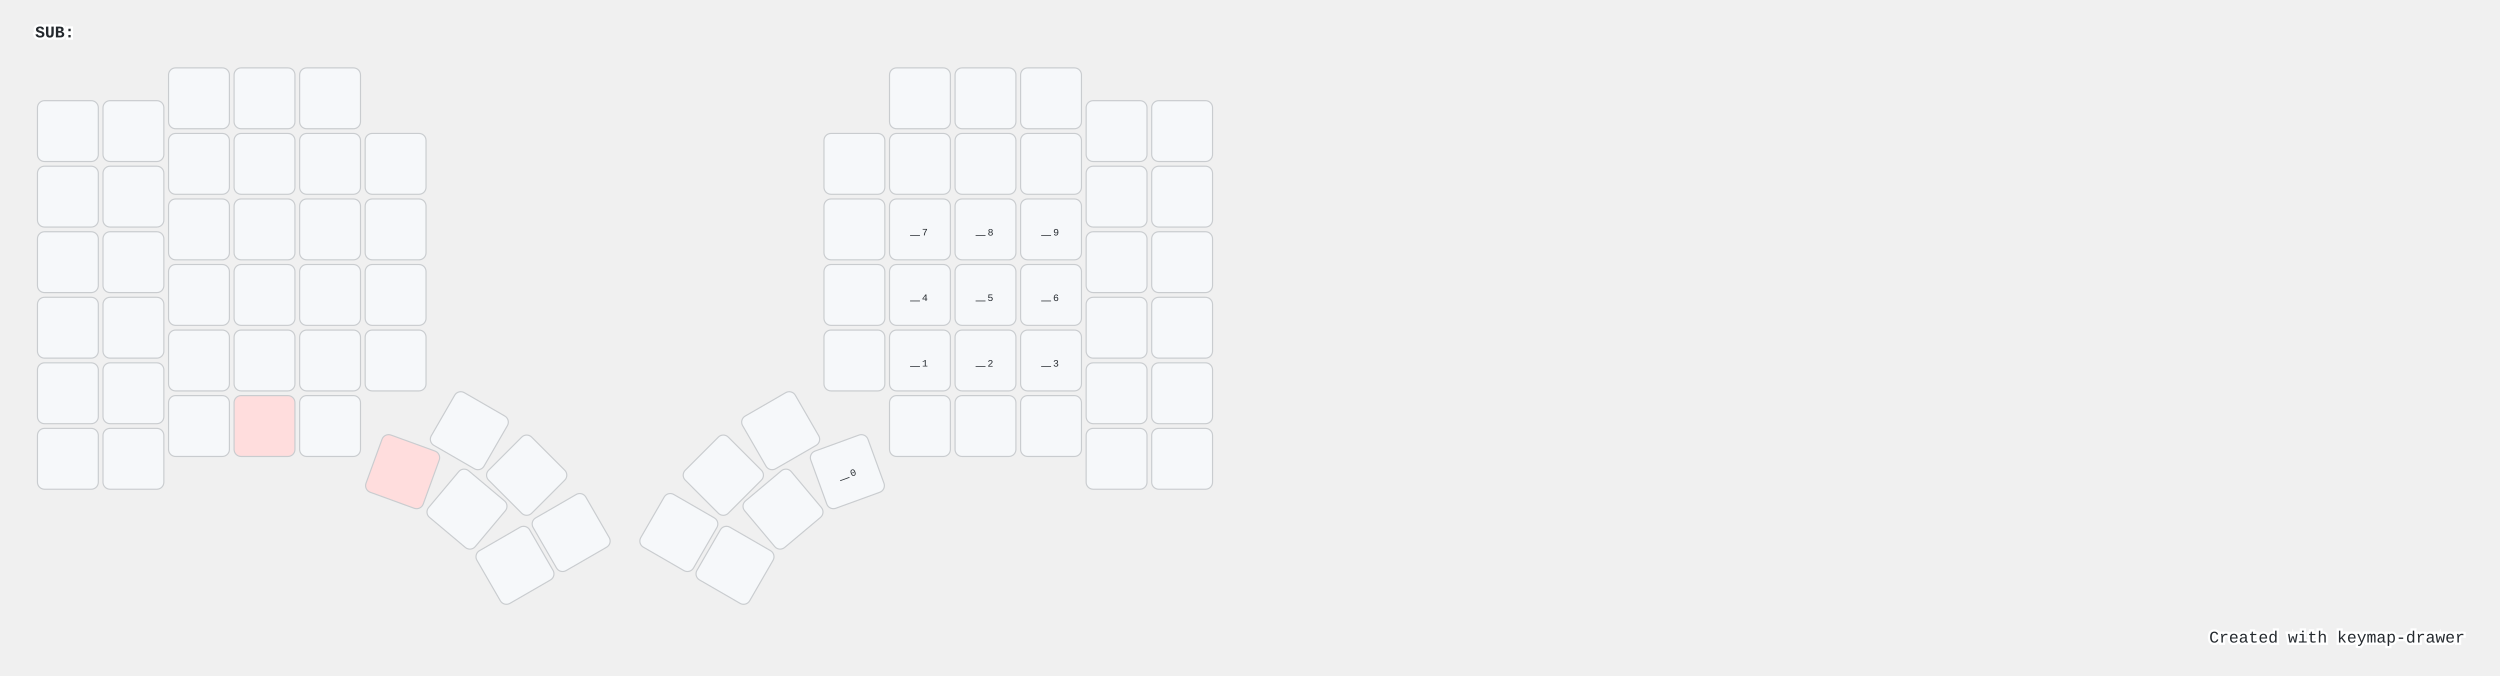
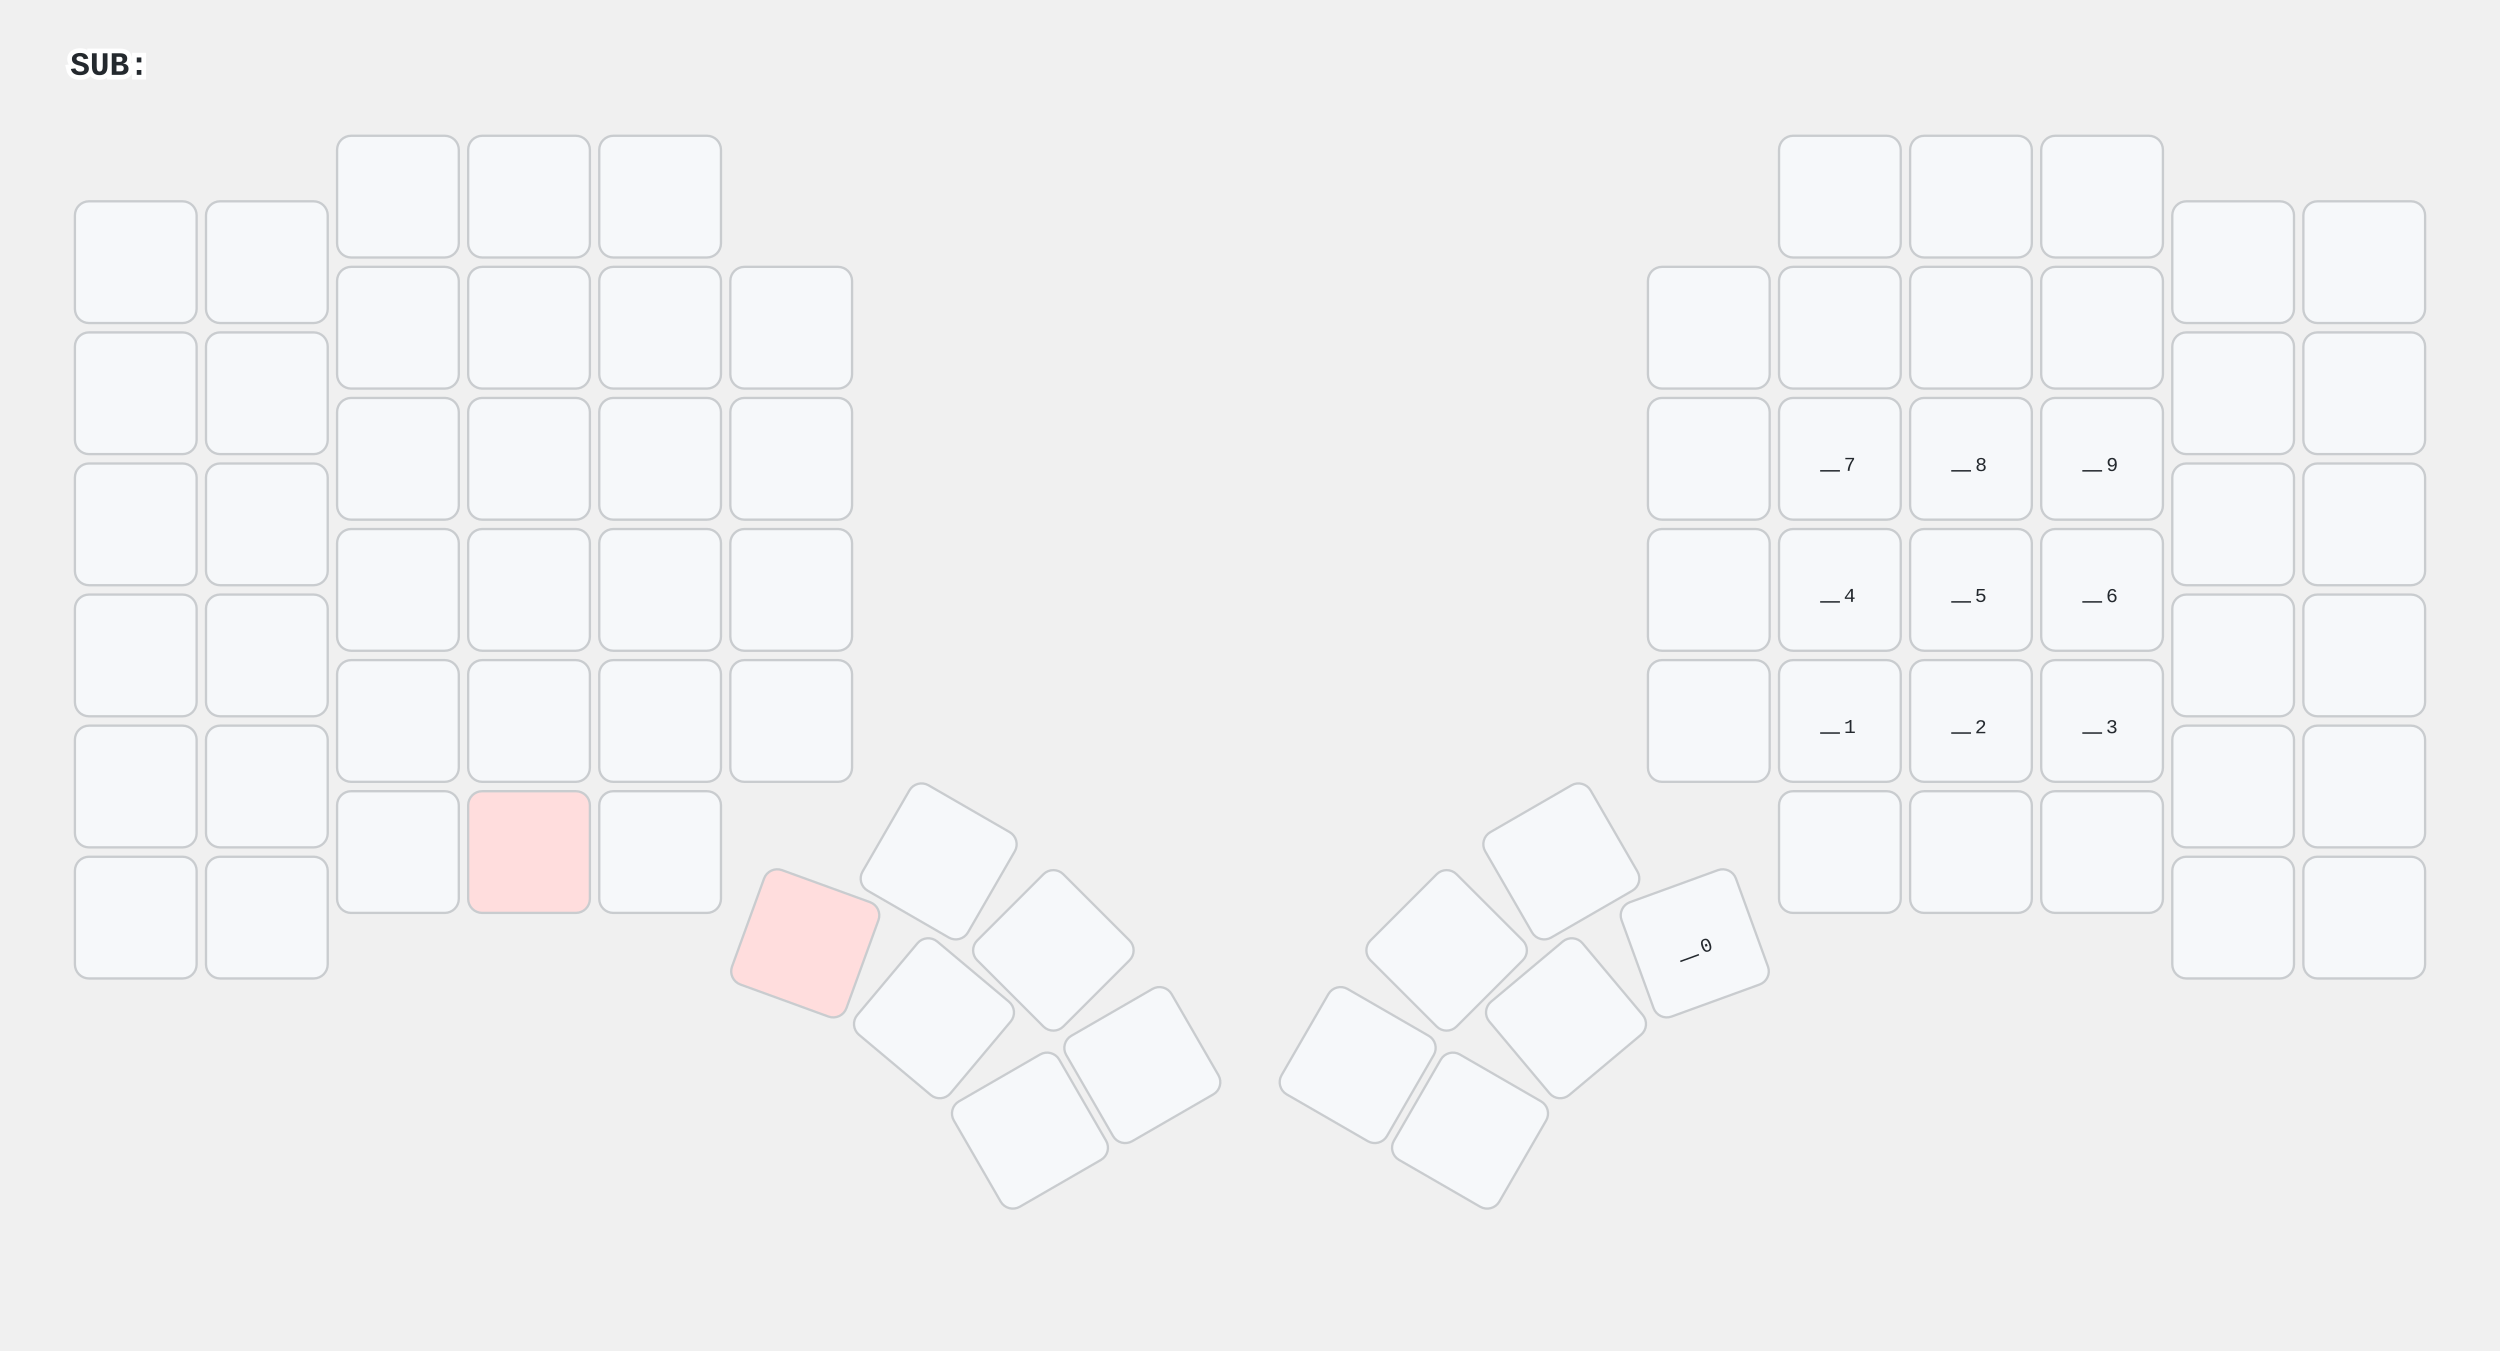
- <svg xmlns="http://www.w3.org/2000/svg" width="2136" height="577" viewBox="0 0 2136 577" class="keymap">
+ <svg xmlns="http://www.w3.org/2000/svg" width="1068" height="577" viewBox="0 0 1068 577" class="keymap">
  <style>/* inherit to force styles through use tags */
svg path {
    fill: inherit;
}

/* font and background color specifications */
svg.keymap {
    font-family: SFMono-Regular,Consolas,Liberation Mono,Menlo,monospace;
    font-size: 14px;
    font-kerning: normal;
    text-rendering: optimizeLegibility;
    fill: #24292e;
}

/* default key styling */
rect.key {
    fill: #f6f8fa;
}

rect.key, rect.combo {
    stroke: #c9cccf;
    stroke-width: 1;
}

/* default key side styling, only used is draw_key_sides is set */
rect.side {
    filter: brightness(90%);
}

/* color accent for combo boxes */
rect.combo, rect.combo-separate {
    fill: #cdf;
}

/* color accent for held keys */
rect.held, rect.combo.held {
    fill: #fdd;
}

/* color accent for ghost (optional) keys */
rect.ghost, rect.combo.ghost {
    stroke-dasharray: 4, 4;
    stroke-width: 2;
}

text {
    text-anchor: middle;
    dominant-baseline: middle;
}

/* styling for layer labels */
text.label {
    font-weight: bold;
    text-anchor: start;
    stroke: white;
    stroke-width: 4;
    paint-order: stroke;
}

/* styling for optional footer */
text.footer {
    text-anchor: end;
    dominant-baseline: auto;
    stroke: white;
    stroke-width: 4;
    paint-order: stroke;
}

/* styling for combo tap, and key non-tap label text */
text.combo, text.hold, text.shifted, text.left, text.right {
    font-size: 11px;
}

text.hold {
    text-anchor: middle;
    dominant-baseline: auto;
}

text.shifted {
    text-anchor: middle;
    dominant-baseline: hanging;
}

text.left {
    text-anchor: start;
}

text.right {
    text-anchor: end;
}

text.layer-activator {
    text-decoration: underline;
}

/* styling for hold/shifted label text in combo box */
text.combo.hold, text.combo.shifted, text.combo.left, text.combo.right {
    font-size: 8px;
}

/* lighter symbol for transparent keys */
text.trans {
    fill: #7b7e81;
}

/* styling for combo dendrons */
path.combo {
    stroke-width: 1;
    stroke: gray;
    fill: none;
}

/* Start Tabler Icons Cleanup */
/* cannot use height/width with glyphs */
.icon-tabler &gt; path {
    fill: inherit;
    stroke: inherit;
    stroke-width: 2;
}
/* hide tabler's default box */
.icon-tabler &gt; path[stroke="none"][fill="none"] {
    visibility: hidden;
}
/* End Tabler Icons Cleanup */

@media (prefers-color-scheme: dark) {
svg.keymap { fill: #d1d6db; }
rect.key { fill: #3f4750; }
rect.key, rect.combo { stroke: #60666c; }
rect.combo, rect.combo-separate { fill: #1f3d7a; }
rect.held, rect.combo.held { fill: #854747; }
text.label, text.footer { stroke: black; }
text.trans { fill: #7e8184; }
path.combo { stroke: #7f7f7f; }

}</style>
  <g transform="translate(30, 0)" class="layer-SUB">
    <text x="0" y="28" class="label" id="SUB">SUB:</text>
    <g transform="translate(0, 56)">
      <g transform="translate(28, 56)" class="key keypos-0">
        <rect rx="6" ry="6" x="-26" y="-26" width="52" height="52" class="key" />
      </g>
      <g transform="translate(84, 56)" class="key keypos-1">
        <rect rx="6" ry="6" x="-26" y="-26" width="52" height="52" class="key" />
      </g>
      <g transform="translate(140, 28)" class="key keypos-2">
        <rect rx="6" ry="6" x="-26" y="-26" width="52" height="52" class="key" />
      </g>
      <g transform="translate(196, 28)" class="key keypos-3">
        <rect rx="6" ry="6" x="-26" y="-26" width="52" height="52" class="key" />
      </g>
      <g transform="translate(252, 28)" class="key keypos-4">
        <rect rx="6" ry="6" x="-26" y="-26" width="52" height="52" class="key" />
      </g>
      <g transform="translate(756, 28)" class="key keypos-5">
        <rect rx="6" ry="6" x="-26" y="-26" width="52" height="52" class="key" />
      </g>
      <g transform="translate(812, 28)" class="key keypos-6">
        <rect rx="6" ry="6" x="-26" y="-26" width="52" height="52" class="key" />
      </g>
      <g transform="translate(868, 28)" class="key keypos-7">
        <rect rx="6" ry="6" x="-26" y="-26" width="52" height="52" class="key" />
      </g>
      <g transform="translate(924, 56)" class="key keypos-8">
        <rect rx="6" ry="6" x="-26" y="-26" width="52" height="52" class="key" />
      </g>
      <g transform="translate(980, 56)" class="key keypos-9">
        <rect rx="6" ry="6" x="-26" y="-26" width="52" height="52" class="key" />
      </g>
      <g transform="translate(28, 112)" class="key keypos-10">
        <rect rx="6" ry="6" x="-26" y="-26" width="52" height="52" class="key" />
      </g>
      <g transform="translate(84, 112)" class="key keypos-11">
        <rect rx="6" ry="6" x="-26" y="-26" width="52" height="52" class="key" />
      </g>
      <g transform="translate(140, 84)" class="key keypos-12">
        <rect rx="6" ry="6" x="-26" y="-26" width="52" height="52" class="key" />
      </g>
      <g transform="translate(196, 84)" class="key keypos-13">
        <rect rx="6" ry="6" x="-26" y="-26" width="52" height="52" class="key" />
      </g>
      <g transform="translate(252, 84)" class="key keypos-14">
        <rect rx="6" ry="6" x="-26" y="-26" width="52" height="52" class="key" />
      </g>
      <g transform="translate(308, 84)" class="key keypos-15">
        <rect rx="6" ry="6" x="-26" y="-26" width="52" height="52" class="key" />
      </g>
      <g transform="translate(700, 84)" class="key keypos-16">
        <rect rx="6" ry="6" x="-26" y="-26" width="52" height="52" class="key" />
      </g>
      <g transform="translate(756, 84)" class="key keypos-17">
        <rect rx="6" ry="6" x="-26" y="-26" width="52" height="52" class="key" />
      </g>
      <g transform="translate(812, 84)" class="key keypos-18">
        <rect rx="6" ry="6" x="-26" y="-26" width="52" height="52" class="key" />
      </g>
      <g transform="translate(868, 84)" class="key keypos-19">
        <rect rx="6" ry="6" x="-26" y="-26" width="52" height="52" class="key" />
      </g>
      <g transform="translate(924, 112)" class="key keypos-20">
        <rect rx="6" ry="6" x="-26" y="-26" width="52" height="52" class="key" />
      </g>
      <g transform="translate(980, 112)" class="key keypos-21">
        <rect rx="6" ry="6" x="-26" y="-26" width="52" height="52" class="key" />
      </g>
      <g transform="translate(28, 168)" class="key keypos-22">
        <rect rx="6" ry="6" x="-26" y="-26" width="52" height="52" class="key" />
      </g>
      <g transform="translate(84, 168)" class="key keypos-23">
        <rect rx="6" ry="6" x="-26" y="-26" width="52" height="52" class="key" />
      </g>
      <g transform="translate(140, 140)" class="key keypos-24">
        <rect rx="6" ry="6" x="-26" y="-26" width="52" height="52" class="key" />
      </g>
      <g transform="translate(196, 140)" class="key keypos-25">
        <rect rx="6" ry="6" x="-26" y="-26" width="52" height="52" class="key" />
      </g>
      <g transform="translate(252, 140)" class="key keypos-26">
        <rect rx="6" ry="6" x="-26" y="-26" width="52" height="52" class="key" />
      </g>
      <g transform="translate(308, 140)" class="key keypos-27">
        <rect rx="6" ry="6" x="-26" y="-26" width="52" height="52" class="key" />
      </g>
      <g transform="translate(700, 140)" class="key keypos-28">
        <rect rx="6" ry="6" x="-26" y="-26" width="52" height="52" class="key" />
      </g>
      <g transform="translate(756, 140)" class="key keypos-29">
        <rect rx="6" ry="6" x="-26" y="-26" width="52" height="52" class="key" />
        <text x="0" y="0" class="key tap">_₇</text>
      </g>
      <g transform="translate(812, 140)" class="key keypos-30">
        <rect rx="6" ry="6" x="-26" y="-26" width="52" height="52" class="key" />
        <text x="0" y="0" class="key tap">_₈</text>
      </g>
      <g transform="translate(868, 140)" class="key keypos-31">
        <rect rx="6" ry="6" x="-26" y="-26" width="52" height="52" class="key" />
        <text x="0" y="0" class="key tap">_₉</text>
      </g>
      <g transform="translate(924, 168)" class="key keypos-32">
        <rect rx="6" ry="6" x="-26" y="-26" width="52" height="52" class="key" />
      </g>
      <g transform="translate(980, 168)" class="key keypos-33">
        <rect rx="6" ry="6" x="-26" y="-26" width="52" height="52" class="key" />
      </g>
      <g transform="translate(28, 224)" class="key keypos-34">
        <rect rx="6" ry="6" x="-26" y="-26" width="52" height="52" class="key" />
      </g>
      <g transform="translate(84, 224)" class="key keypos-35">
        <rect rx="6" ry="6" x="-26" y="-26" width="52" height="52" class="key" />
      </g>
      <g transform="translate(140, 196)" class="key keypos-36">
        <rect rx="6" ry="6" x="-26" y="-26" width="52" height="52" class="key" />
      </g>
      <g transform="translate(196, 196)" class="key keypos-37">
        <rect rx="6" ry="6" x="-26" y="-26" width="52" height="52" class="key" />
      </g>
      <g transform="translate(252, 196)" class="key keypos-38">
        <rect rx="6" ry="6" x="-26" y="-26" width="52" height="52" class="key" />
      </g>
      <g transform="translate(308, 196)" class="key keypos-39">
        <rect rx="6" ry="6" x="-26" y="-26" width="52" height="52" class="key" />
      </g>
      <g transform="translate(700, 196)" class="key keypos-40">
        <rect rx="6" ry="6" x="-26" y="-26" width="52" height="52" class="key" />
      </g>
      <g transform="translate(756, 196)" class="key keypos-41">
        <rect rx="6" ry="6" x="-26" y="-26" width="52" height="52" class="key" />
        <text x="0" y="0" class="key tap">_₄</text>
      </g>
      <g transform="translate(812, 196)" class="key keypos-42">
        <rect rx="6" ry="6" x="-26" y="-26" width="52" height="52" class="key" />
        <text x="0" y="0" class="key tap">_₅</text>
      </g>
      <g transform="translate(868, 196)" class="key keypos-43">
        <rect rx="6" ry="6" x="-26" y="-26" width="52" height="52" class="key" />
        <text x="0" y="0" class="key tap">_₆</text>
      </g>
      <g transform="translate(924, 224)" class="key keypos-44">
        <rect rx="6" ry="6" x="-26" y="-26" width="52" height="52" class="key" />
      </g>
      <g transform="translate(980, 224)" class="key keypos-45">
        <rect rx="6" ry="6" x="-26" y="-26" width="52" height="52" class="key" />
      </g>
      <g transform="translate(28, 280)" class="key keypos-46">
        <rect rx="6" ry="6" x="-26" y="-26" width="52" height="52" class="key" />
      </g>
      <g transform="translate(84, 280)" class="key keypos-47">
        <rect rx="6" ry="6" x="-26" y="-26" width="52" height="52" class="key" />
      </g>
      <g transform="translate(140, 252)" class="key keypos-48">
        <rect rx="6" ry="6" x="-26" y="-26" width="52" height="52" class="key" />
      </g>
      <g transform="translate(196, 252)" class="key keypos-49">
        <rect rx="6" ry="6" x="-26" y="-26" width="52" height="52" class="key" />
      </g>
      <g transform="translate(252, 252)" class="key keypos-50">
        <rect rx="6" ry="6" x="-26" y="-26" width="52" height="52" class="key" />
      </g>
      <g transform="translate(308, 252)" class="key keypos-51">
        <rect rx="6" ry="6" x="-26" y="-26" width="52" height="52" class="key" />
      </g>
      <g transform="translate(371, 312) rotate(30.0)" class="key keypos-52">
        <rect rx="6" ry="6" x="-26" y="-26" width="52" height="52" class="key" />
      </g>
      <g transform="translate(420, 350) rotate(45.0)" class="key keypos-53">
        <rect rx="6" ry="6" x="-26" y="-26" width="52" height="52" class="key" />
      </g>
      <g transform="translate(458, 399) rotate(60.0)" class="key keypos-54">
        <rect rx="6" ry="6" x="-26" y="-26" width="52" height="52" class="key" />
      </g>
      <g transform="translate(550, 399) rotate(-60.0)" class="key keypos-55">
        <rect rx="6" ry="6" x="-26" y="-26" width="52" height="52" class="key" />
      </g>
      <g transform="translate(588, 350) rotate(-45.0)" class="key keypos-56">
        <rect rx="6" ry="6" x="-26" y="-26" width="52" height="52" class="key" />
      </g>
      <g transform="translate(637, 312) rotate(-30.0)" class="key keypos-57">
        <rect rx="6" ry="6" x="-26" y="-26" width="52" height="52" class="key" />
      </g>
      <g transform="translate(700, 252)" class="key keypos-58">
        <rect rx="6" ry="6" x="-26" y="-26" width="52" height="52" class="key" />
      </g>
      <g transform="translate(756, 252)" class="key keypos-59">
        <rect rx="6" ry="6" x="-26" y="-26" width="52" height="52" class="key" />
        <text x="0" y="0" class="key tap">_₁</text>
      </g>
      <g transform="translate(812, 252)" class="key keypos-60">
        <rect rx="6" ry="6" x="-26" y="-26" width="52" height="52" class="key" />
        <text x="0" y="0" class="key tap">_₂</text>
      </g>
      <g transform="translate(868, 252)" class="key keypos-61">
        <rect rx="6" ry="6" x="-26" y="-26" width="52" height="52" class="key" />
        <text x="0" y="0" class="key tap">_₃</text>
      </g>
      <g transform="translate(924, 280)" class="key keypos-62">
        <rect rx="6" ry="6" x="-26" y="-26" width="52" height="52" class="key" />
      </g>
      <g transform="translate(980, 280)" class="key keypos-63">
        <rect rx="6" ry="6" x="-26" y="-26" width="52" height="52" class="key" />
      </g>
      <g transform="translate(28, 336)" class="key keypos-64">
        <rect rx="6" ry="6" x="-26" y="-26" width="52" height="52" class="key" />
      </g>
      <g transform="translate(84, 336)" class="key keypos-65">
        <rect rx="6" ry="6" x="-26" y="-26" width="52" height="52" class="key" />
      </g>
      <g transform="translate(140, 308)" class="key keypos-66">
        <rect rx="6" ry="6" x="-26" y="-26" width="52" height="52" class="key" />
      </g>
      <g transform="translate(196, 308)" class="key held keypos-67">
        <rect rx="6" ry="6" x="-26" y="-26" width="52" height="52" class="key held" />
      </g>
      <g transform="translate(252, 308)" class="key keypos-68">
        <rect rx="6" ry="6" x="-26" y="-26" width="52" height="52" class="key" />
      </g>
      <g transform="translate(314, 347) rotate(20.0)" class="key held keypos-69">
        <rect rx="6" ry="6" x="-26" y="-26" width="52" height="52" class="key held" />
      </g>
      <g transform="translate(369, 379) rotate(40.0)" class="key keypos-70">
        <rect rx="6" ry="6" x="-26" y="-26" width="52" height="52" class="key" />
      </g>
      <g transform="translate(410, 427) rotate(60.0)" class="key keypos-71">
        <rect rx="6" ry="6" x="-26" y="-26" width="52" height="52" class="key" />
      </g>
      <g transform="translate(598, 427) rotate(-60.0)" class="key keypos-72">
        <rect rx="6" ry="6" x="-26" y="-26" width="52" height="52" class="key" />
      </g>
      <g transform="translate(639, 379) rotate(-40.0)" class="key keypos-73">
        <rect rx="6" ry="6" x="-26" y="-26" width="52" height="52" class="key" />
      </g>
      <g transform="translate(694, 347) rotate(-20.0)" class="key keypos-74">
        <rect rx="6" ry="6" x="-26" y="-26" width="52" height="52" class="key" />
        <text x="0" y="0" class="key tap">_₀</text>
      </g>
      <g transform="translate(756, 308)" class="key keypos-75">
        <rect rx="6" ry="6" x="-26" y="-26" width="52" height="52" class="key" />
      </g>
      <g transform="translate(812, 308)" class="key keypos-76">
        <rect rx="6" ry="6" x="-26" y="-26" width="52" height="52" class="key" />
      </g>
      <g transform="translate(868, 308)" class="key keypos-77">
        <rect rx="6" ry="6" x="-26" y="-26" width="52" height="52" class="key" />
      </g>
      <g transform="translate(924, 336)" class="key keypos-78">
        <rect rx="6" ry="6" x="-26" y="-26" width="52" height="52" class="key" />
      </g>
      <g transform="translate(980, 336)" class="key keypos-79">
        <rect rx="6" ry="6" x="-26" y="-26" width="52" height="52" class="key" />
      </g>
    </g>
  </g>
-   <text x="2106.0" y="549.0" class="footer">Created with <a href="https://github.com/caksoylar/keymap-drawer">keymap-drawer</a>
-   </text>
</svg>
